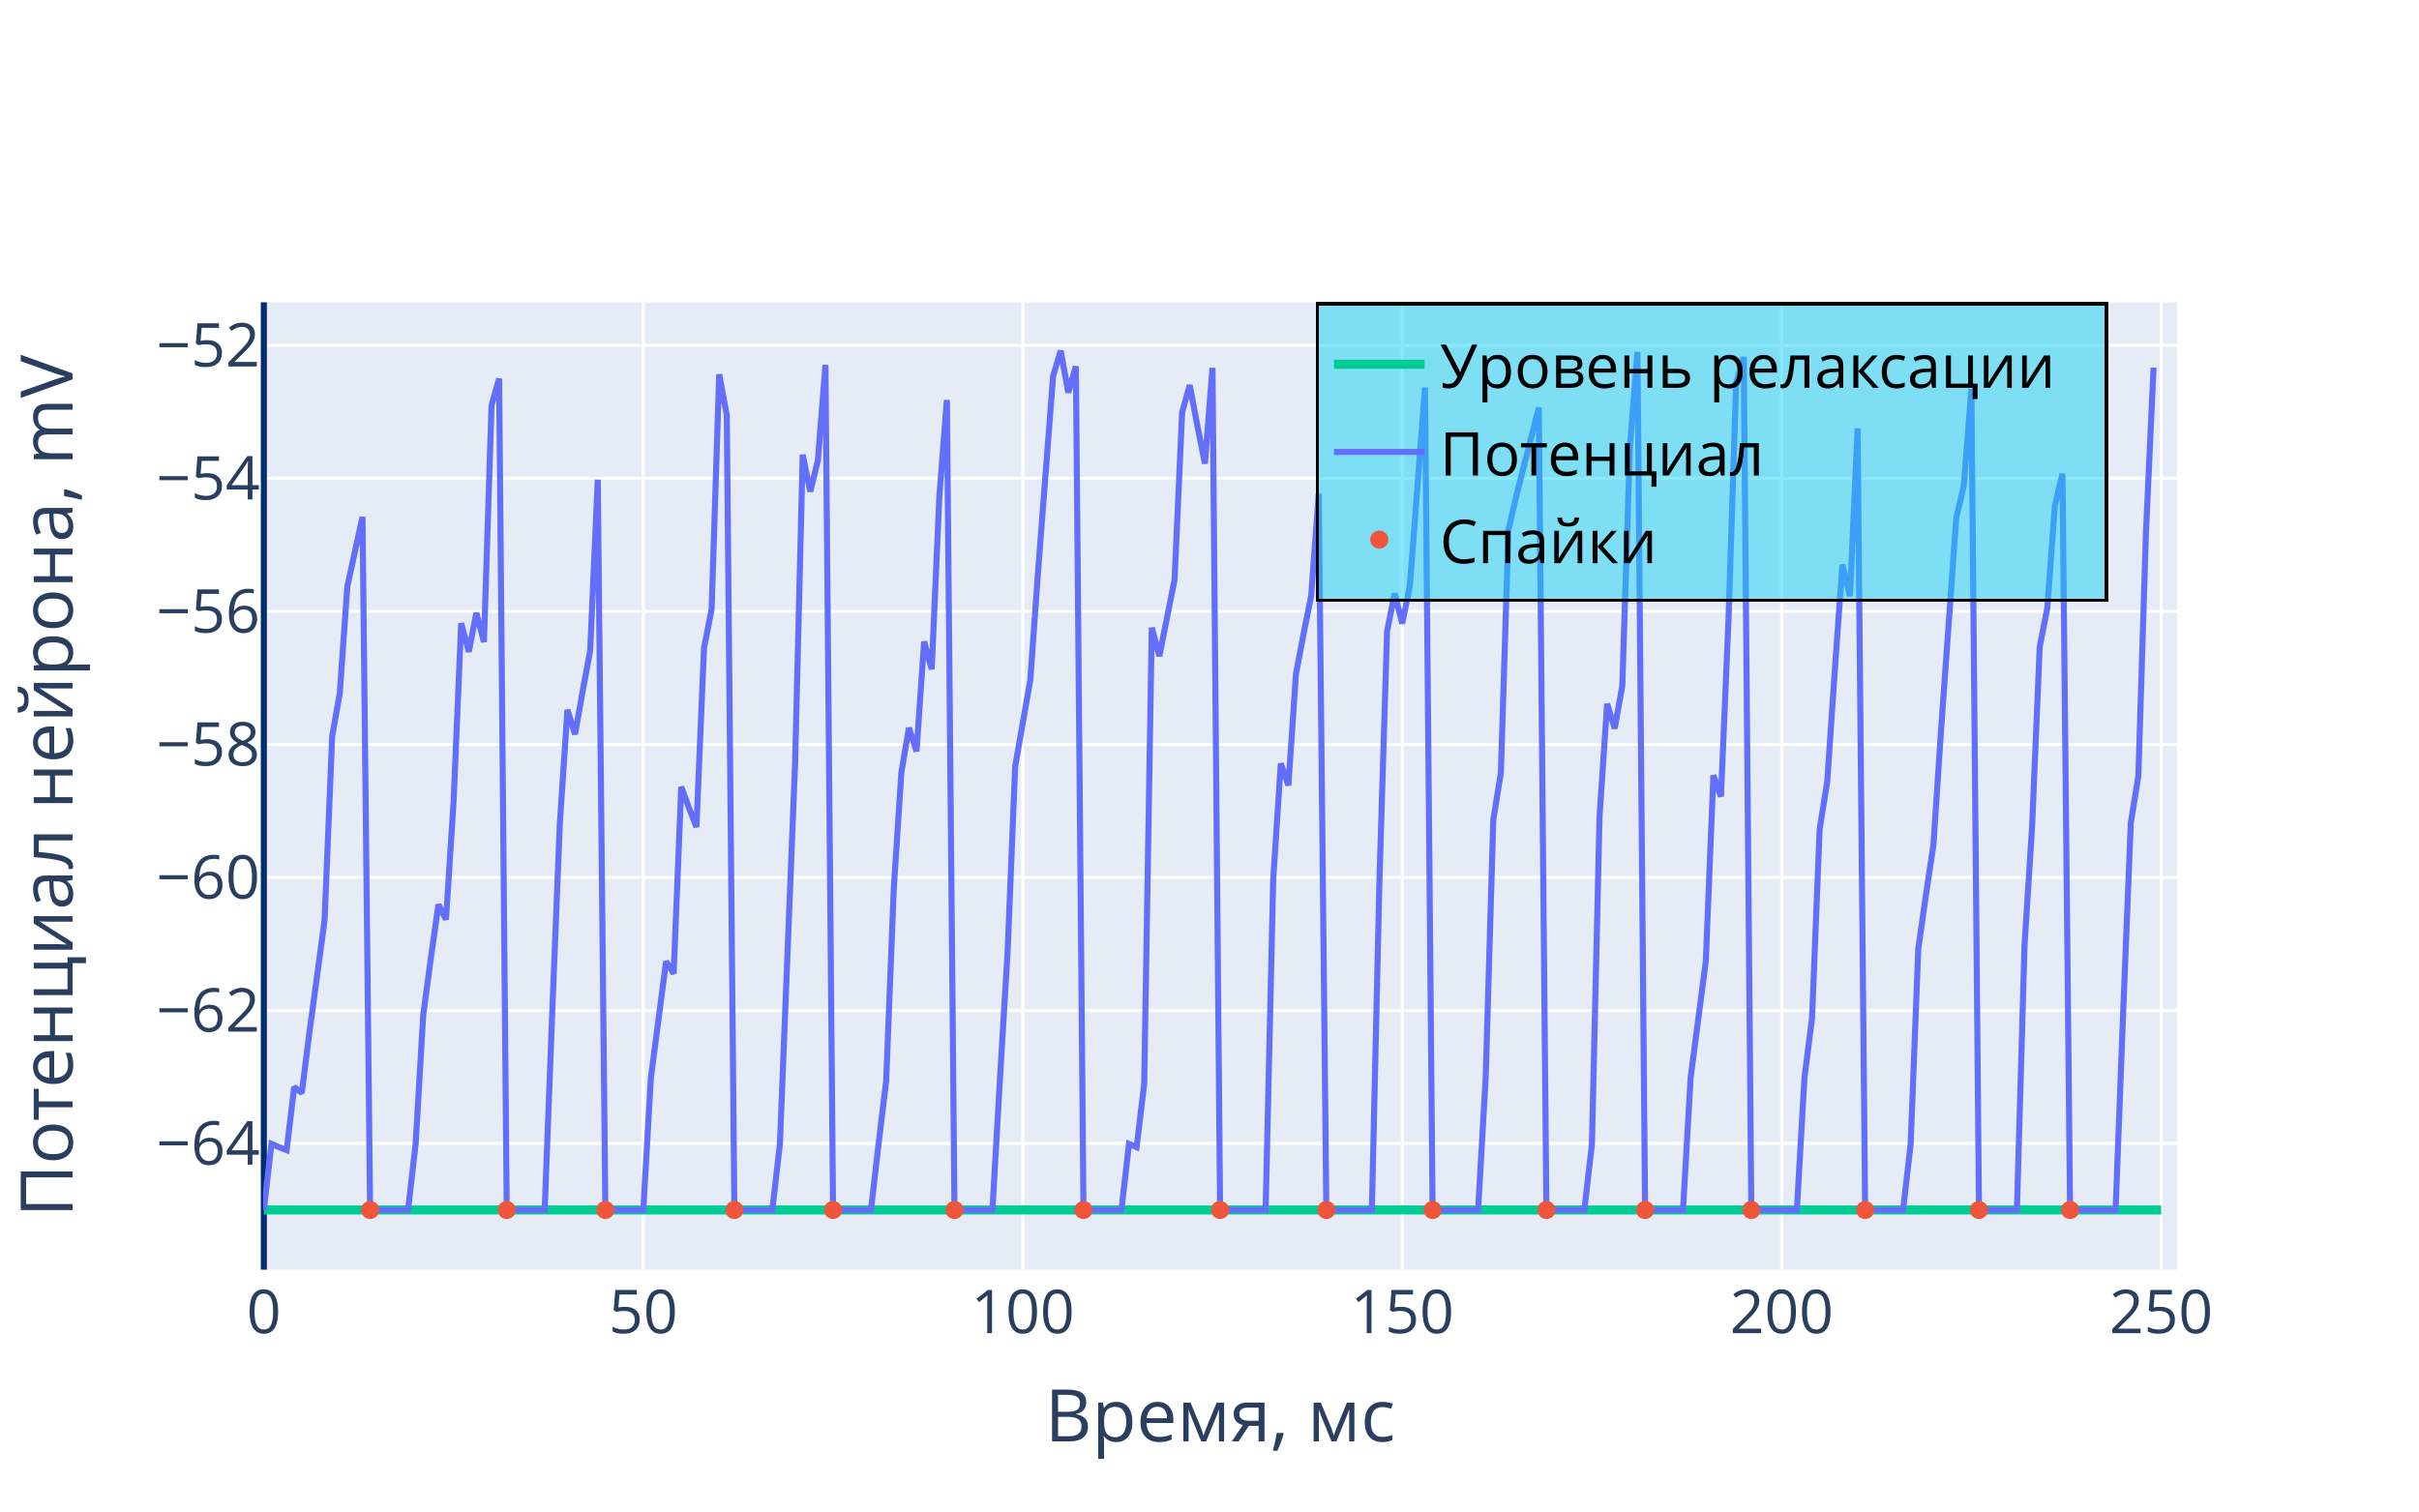
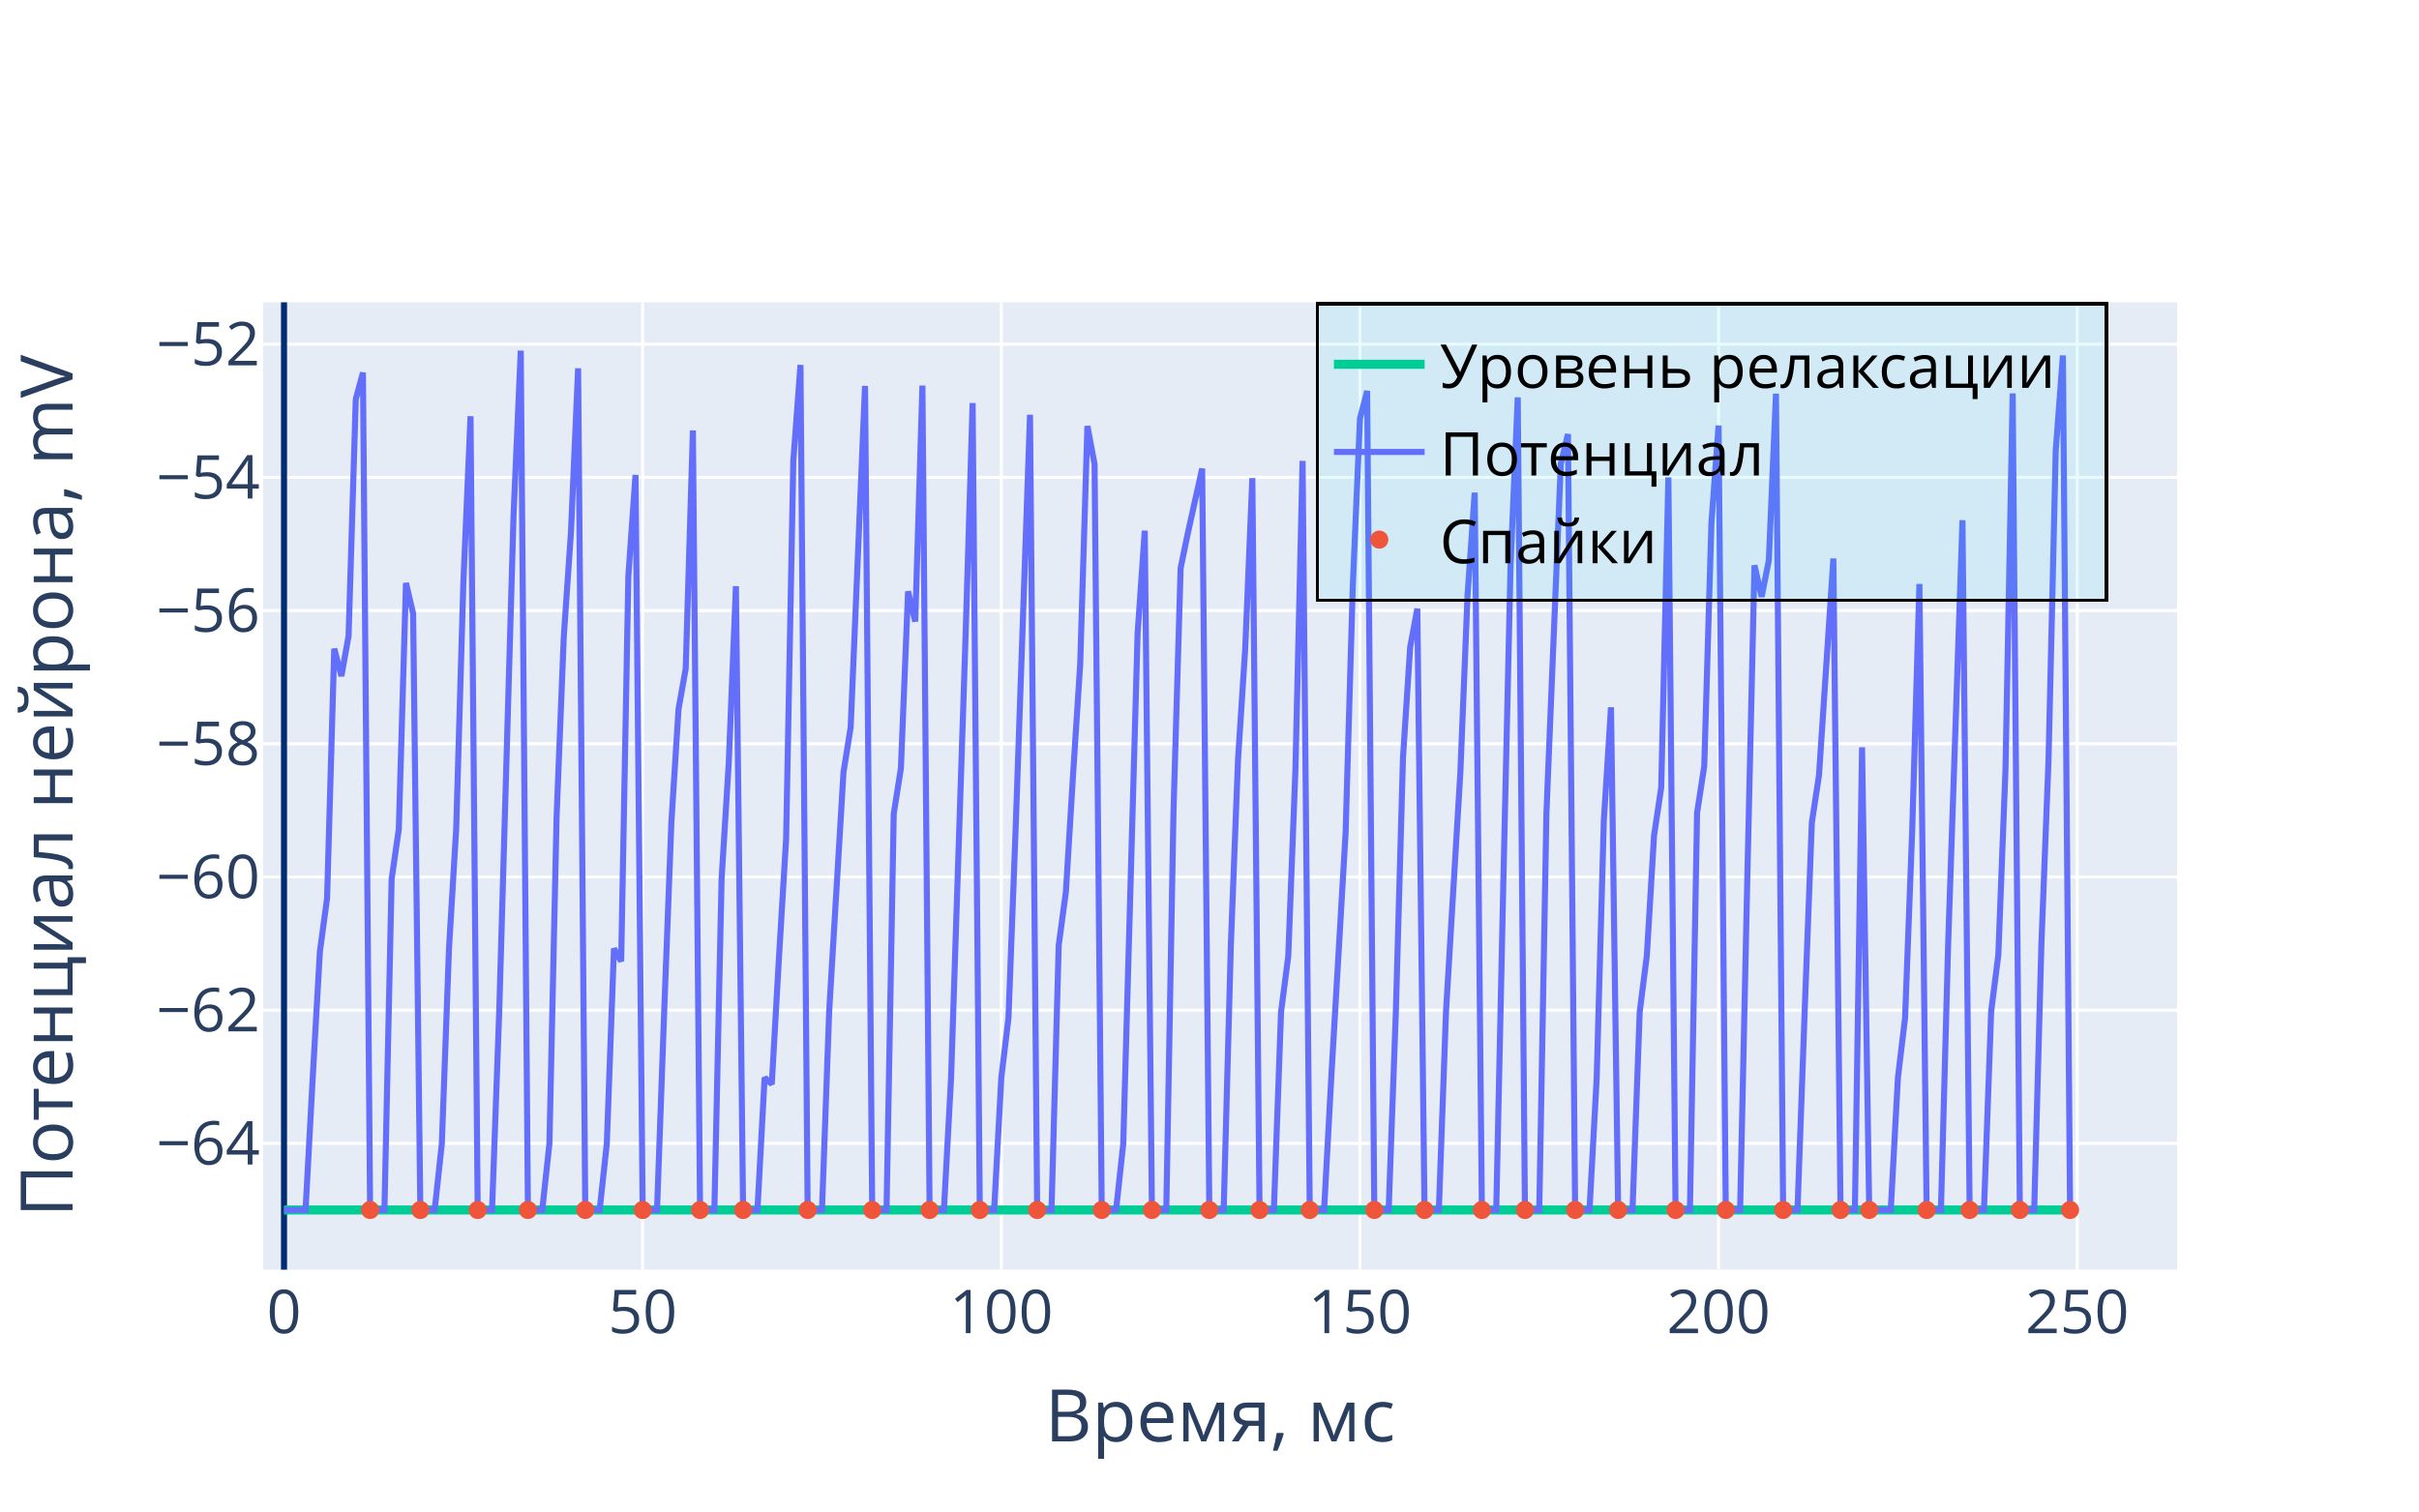
<svg xmlns="http://www.w3.org/2000/svg" class="main-svg" width="800" height="500" style="" viewBox="0 0 800 500">
  <rect x="0" y="0" width="800" height="500" style="fill: rgb(255, 255, 255); fill-opacity: 1;" />
-   <defs id="defs-edb5de">
+   <defs id="defs-3999f4">
    <g class="clips">
-       <clipPath id="clipedb5dexyplot" class="plotclip">
+       <clipPath id="clip3999f4xyplot" class="plotclip">
        <rect width="633" height="320" />
      </clipPath>
-       <clipPath class="axesclip" id="clipedb5dex">
+       <clipPath class="axesclip" id="clip3999f4x">
        <rect x="87" y="0" width="633" height="500" />
      </clipPath>
-       <clipPath class="axesclip" id="clipedb5dey">
+       <clipPath class="axesclip" id="clip3999f4y">
        <rect x="0" y="100" width="800" height="320" />
      </clipPath>
-       <clipPath class="axesclip" id="clipedb5dexy">
+       <clipPath class="axesclip" id="clip3999f4xy">
        <rect x="87" y="100" width="633" height="320" />
      </clipPath>
    </g>
    <g class="gradients" />
  </defs>
  <g class="bglayer">
    <rect class="bg" x="87" y="100" width="633" height="320" style="fill: rgb(229, 236, 246); fill-opacity: 1; stroke-width: 0;" />
  </g>
  <g class="layer-below">
    <g class="imagelayer" />
    <g class="shapelayer" />
  </g>
  <g class="cartesianlayer">
    <g class="subplot xy">
      <g class="layer-subplot">
        <g class="shapelayer" />
        <g class="imagelayer" />
      </g>
      <g class="gridlayer">
        <g class="x">
-           <path class="xgrid crisp" transform="translate(212.75,0)" d="M0,100v320" style="stroke: rgb(255, 255, 255); stroke-opacity: 1; stroke-width: 1px;" />
-           <path class="xgrid crisp" transform="translate(338.24,0)" d="M0,100v320" style="stroke: rgb(255, 255, 255); stroke-opacity: 1; stroke-width: 1px;" />
-           <path class="xgrid crisp" transform="translate(463.74,0)" d="M0,100v320" style="stroke: rgb(255, 255, 255); stroke-opacity: 1; stroke-width: 1px;" />
-           <path class="xgrid crisp" transform="translate(589.23,0)" d="M0,100v320" style="stroke: rgb(255, 255, 255); stroke-opacity: 1; stroke-width: 1px;" />
-           <path class="xgrid crisp" transform="translate(714.72,0)" d="M0,100v320" style="stroke: rgb(255, 255, 255); stroke-opacity: 1; stroke-width: 1px;" />
+           <path class="xgrid crisp" transform="translate(212.54,0)" d="M0,100v320" style="stroke: rgb(255, 255, 255); stroke-opacity: 1; stroke-width: 1px;" />
+           <path class="xgrid crisp" transform="translate(331.15,0)" d="M0,100v320" style="stroke: rgb(255, 255, 255); stroke-opacity: 1; stroke-width: 1px;" />
+           <path class="xgrid crisp" transform="translate(449.76,0)" d="M0,100v320" style="stroke: rgb(255, 255, 255); stroke-opacity: 1; stroke-width: 1px;" />
+           <path class="xgrid crisp" transform="translate(568.36,0)" d="M0,100v320" style="stroke: rgb(255, 255, 255); stroke-opacity: 1; stroke-width: 1px;" />
+           <path class="xgrid crisp" transform="translate(686.97,0)" d="M0,100v320" style="stroke: rgb(255, 255, 255); stroke-opacity: 1; stroke-width: 1px;" />
        </g>
        <g class="y">
-           <path class="ygrid crisp" transform="translate(0,378.25)" d="M87,0h633" style="stroke: rgb(255, 255, 255); stroke-opacity: 1; stroke-width: 1px;" />
-           <path class="ygrid crisp" transform="translate(0,334.25)" d="M87,0h633" style="stroke: rgb(255, 255, 255); stroke-opacity: 1; stroke-width: 1px;" />
-           <path class="ygrid crisp" transform="translate(0,290.24)" d="M87,0h633" style="stroke: rgb(255, 255, 255); stroke-opacity: 1; stroke-width: 1px;" />
-           <path class="ygrid crisp" transform="translate(0,246.24)" d="M87,0h633" style="stroke: rgb(255, 255, 255); stroke-opacity: 1; stroke-width: 1px;" />
-           <path class="ygrid crisp" transform="translate(0,202.24)" d="M87,0h633" style="stroke: rgb(255, 255, 255); stroke-opacity: 1; stroke-width: 1px;" />
-           <path class="ygrid crisp" transform="translate(0,158.23)" d="M87,0h633" style="stroke: rgb(255, 255, 255); stroke-opacity: 1; stroke-width: 1px;" />
-           <path class="ygrid crisp" transform="translate(0,114.23)" d="M87,0h633" style="stroke: rgb(255, 255, 255); stroke-opacity: 1; stroke-width: 1px;" />
+           <path class="ygrid crisp" transform="translate(0,378.22)" d="M87,0h633" style="stroke: rgb(255, 255, 255); stroke-opacity: 1; stroke-width: 1px;" />
+           <path class="ygrid crisp" transform="translate(0,334.16)" d="M87,0h633" style="stroke: rgb(255, 255, 255); stroke-opacity: 1; stroke-width: 1px;" />
+           <path class="ygrid crisp" transform="translate(0,290.09)" d="M87,0h633" style="stroke: rgb(255, 255, 255); stroke-opacity: 1; stroke-width: 1px;" />
+           <path class="ygrid crisp" transform="translate(0,246.03)" d="M87,0h633" style="stroke: rgb(255, 255, 255); stroke-opacity: 1; stroke-width: 1px;" />
+           <path class="ygrid crisp" transform="translate(0,201.97)" d="M87,0h633" style="stroke: rgb(255, 255, 255); stroke-opacity: 1; stroke-width: 1px;" />
+           <path class="ygrid crisp" transform="translate(0,157.91)" d="M87,0h633" style="stroke: rgb(255, 255, 255); stroke-opacity: 1; stroke-width: 1px;" />
+           <path class="ygrid crisp" transform="translate(0,113.85)" d="M87,0h633" style="stroke: rgb(255, 255, 255); stroke-opacity: 1; stroke-width: 1px;" />
        </g>
      </g>
      <g class="zerolinelayer">
-         <path class="xzl zl crisp" transform="translate(87.26,0)" d="M0,100v320" style="stroke: rgb(0, 44, 117); stroke-opacity: 1; stroke-width: 2px;" />
+         <path class="xzl zl crisp" transform="translate(93.93,0)" d="M0,100v320" style="stroke: rgb(0, 44, 117); stroke-opacity: 1; stroke-width: 2px;" />
      </g>
      <path class="xlines-below" />
      <path class="ylines-below" />
      <g class="overlines-below" />
      <g class="xaxislayer-below" />
      <g class="yaxislayer-below" />
      <g class="overaxes-below" />
-       <g class="plot" transform="translate(87, 100)" clip-path="url('#clipedb5dexyplot')">
+       <g class="plot" transform="translate(87, 100)" clip-path="url('#clip3999f4xyplot')">
        <g class="scatterlayer mlayer">
-           <g class="trace scatter trace3a035366-a57b-4153-9c5c-9c435c0f4953" style="stroke-miterlimit: 2; opacity: 1;">
+           <g class="trace scatter trace6402e59c-1698-4942-8d16-257d7cc20e14" style="stroke-miterlimit: 2; opacity: 1;">
            <g class="fills" />
            <g class="errorbars" />
            <g class="lines">
-               <path class="js-line" d="M0.26,300.25L627.72,300.25" style="vector-effect: non-scaling-stroke; fill: none; stroke: rgb(0, 204, 150); stroke-opacity: 1; stroke-width: 3px; opacity: 1;" />
+               <path class="js-line" d="M6.93,300.25L599.97,300.25" style="vector-effect: non-scaling-stroke; fill: none; stroke: rgb(0, 204, 150); stroke-opacity: 1; stroke-width: 3px; opacity: 1;" />
            </g>
            <g class="points" />
            <g class="text" />
          </g>
-           <g class="trace scatter trace57d9b056-fed0-4933-a74f-a71976c189ed" style="stroke-miterlimit: 2; opacity: 1;">
+           <g class="trace scatter traced16977c9-b904-4f1f-971d-f3134b5e4edb" style="stroke-miterlimit: 2; opacity: 1;">
            <g class="fills" />
            <g class="errorbars" />
            <g class="lines">
-               <path class="js-line" d="M0.26,300.25L2.77,278.39L5.28,279.46L7.79,280.47L10.3,259.58L12.81,261.56L15.32,241.59L20.34,204.52L22.85,143.61L25.36,129.39L27.87,94.01L32.89,70.98L35.4,300.25L47.95,300.25L50.46,278.39L52.97,235.74L55.48,217.03L57.99,199.23L60.5,204.16L63.01,165.13L65.52,106.14L68.03,115.6L70.54,102.75L73.05,112.38L75.56,34.11L78.07,25.23L80.58,300.25L93.13,300.25L95.64,234.67L98.15,172.29L100.66,134.82L103.17,142.88L105.68,128.7L108.18,115.21L110.69,58.66L113.2,300.25L115.71,300.25L125.75,300.25L128.26,256.53L133.28,218.04L135.79,222.05L138.3,160.28L140.81,167.11L143.32,173.6L145.83,114.38L148.34,101.58L150.85,23.84L153.36,37.32L155.87,300.25L168.42,300.25L170.93,278.39L175.95,152.51L178.46,50.42L180.97,62.6L183.48,52.34L185.99,20.71L188.5,300.25L201.05,300.25L203.56,278.39L206.07,257.6L208.58,194.1L211.09,155.56L213.6,140.76L216.11,148.54L218.62,112.22L221.13,121.39L223.64,64.53L226.15,32.31L228.66,300.25L241.21,300.25L243.72,256.53L246.23,214.94L248.73,153.53L253.75,124.83L256.26,89.67L261.28,24.41L263.79,16L266.3,29.86L268.81,21.19L271.32,300.25L273.83,300.25L283.87,300.25L286.38,278.39L288.89,279.46L291.4,258.61L293.91,107.63L296.42,117.02L301.44,91.8L303.95,36.39L306.46,27.4L308.97,40.71L311.48,53.37L313.99,21.69L316.5,300.25L319.01,300.25L331.56,300.25L334.07,190.95L336.58,152.57L339.09,159.77L341.6,122.9L344.11,109.69L346.62,97.13L349.13,63.32L351.64,300.25L354.15,300.25L366.7,300.25L369.21,190.96L371.72,108.85L374.23,96.32L376.74,106.27L379.25,93.87L384.27,28.21L386.78,300.25L401.83,300.25L404.34,256.53L406.85,171.23L409.36,155.67L411.87,75.28L414.38,64.39L421.91,34.81L424.42,300.25L436.97,300.25L439.48,278.39L441.99,170.16L444.5,132.79L447.01,140.96L449.52,126.87L452.03,47.89L454.54,16.47L457.05,300.25L459.56,300.25L469.6,300.25L472.11,256.53L477.13,218.04L479.64,156.47L482.15,163.49L484.66,104.58L487.17,26.68L489.68,18.16L492.19,300.25L494.7,300.25L507.25,300.25L509.76,256.53L512.27,236.81L514.78,174.32L517.29,158.6L519.8,121.79L522.31,86.78L524.82,97.19L527.33,41.69L529.83,300.25L542.38,300.25L544.89,278.39L547.4,213.88L549.91,196.23L552.42,179.45L554.93,141.62L559.95,71.41L562.46,60.71L564.97,28.68L567.48,300.25L580.03,300.25L582.54,212.81L585.05,173.36L587.56,113.97L590.07,101.19L592.58,67.19L595.09,56.7L597.6,300.25L612.66,300.25L615.17,234.67L617.68,172.29L620.19,156.67L622.7,76.24L625.21,21.59" style="vector-effect: non-scaling-stroke; fill: none; stroke: rgb(99, 110, 250); stroke-opacity: 1; stroke-width: 2px; opacity: 1;" />
+               <path class="js-line" d="M6.93,300.25L14.05,300.25L16.42,256.47L18.79,214.83L21.17,197.11L23.54,114.58L25.91,123.64L28.28,110.36L30.66,32.07L33.03,23.26L35.4,300.25L40.14,300.25L42.52,190.81L44.89,174.26L47.26,92.85L49.63,102.96L52.01,300.25L56.75,300.25L59.12,278.36L61.49,213.76L63.87,174.21L66.24,92.8L68.61,37.68L70.98,300.25L73.35,300.25L75.73,300.25L78.1,234.59L82.84,70.45L85.22,16L87.59,300.25L89.96,300.25L92.33,300.25L94.7,278.36L97.08,169.98L99.45,110.67L101.82,76.14L104.19,21.83L106.56,300.25L108.94,300.25L111.31,300.25L113.68,278.36L116.05,213.76L118.43,217.98L120.8,90.66L123.17,57.1L125.54,300.25L127.91,300.25L130.29,300.25L132.66,234.58L135.03,172.12L137.4,134.59L139.77,121.22L142.15,42.39L144.52,300.25L146.89,300.25L149.26,300.25L151.64,190.81L154.01,152.36L156.38,93.91L158.75,300.25L161.12,300.25L163.5,300.25L165.87,256.48L168.24,258.61L170.61,216.87L172.98,177.59L175.36,52.41L177.73,20.72L180.1,300.25L184.85,300.25L187.22,234.58L191.96,155.42L194.33,140.59L199.08,27.66L201.45,300.25L206.19,300.25L208.57,169.23L210.94,154.16L213.31,95.62L215.68,105.6L218.06,27.55L220.43,300.25L222.8,300.25L225.17,300.25L227.54,256.47L232.29,111.68L234.66,33.33L237.03,300.25L239.41,300.25L241.78,300.25L244.15,256.47L246.52,236.72L248.89,174.15L253.64,37.2L256.01,300.25L260.75,300.25L263.13,212.7L265.5,195.08L267.87,156.43L270.24,119.66L272.62,40.92L274.99,53.56L277.36,300.25L282.1,300.25L284.48,278.36L289.22,109.6L291.59,75.55L293.96,300.25L296.34,300.25L298.71,300.25L301.08,168.92L303.45,87.94L305.83,76.4L310.57,55L312.94,300.25L317.69,300.25L320.06,212.69L322.43,151.3L324.8,114.79L327.17,58.17L329.55,300.25L334.29,300.25L336.66,234.76L339.04,216.38L341.41,154.8L343.78,52.46L346.15,300.25L350.9,300.25L353.27,256.47L358.01,175.54L360.38,94.06L362.76,38.45L365.13,29.33L367.5,300.25L369.87,300.25L372.25,300.25L374.62,235.01L376.99,150.63L379.36,114.15L381.73,101.34L384.11,300.25L388.85,300.25L391.22,234.58L395.97,155.41L398.34,96.81L400.71,62.95L403.08,300.25L407.83,300.25L410.2,190.8L412.57,86.7L414.94,31.45L417.32,300.25L419.69,300.25L422.06,300.25L424.43,168.92L429.18,53.45L431.55,43.6L433.92,300.25L436.29,300.25L438.67,300.25L441.04,256.91L443.41,171.46L445.78,133.97L448.15,300.25L450.53,300.25L452.9,300.25L455.27,234.76L457.64,216.06L460.02,176.39L462.39,160.54L464.76,57.92L467.13,300.25L469.5,300.25L471.88,300.25L474.25,168.92L476.62,153.44L478.99,73.04L481.36,40.77L483.74,300.25L488.48,300.25L490.85,191.12L493.23,87.01L495.6,97.41L497.97,85.41L500.34,30.22L502.71,300.25L505.09,300.25L507.46,300.25L509.83,234.58L512.2,172.12L514.57,156.48L519.32,84.75L521.69,300.25L526.44,300.25L528.81,147.2L531.18,300.25L533.55,300.25L538.3,300.25L540.67,256.48L543.04,236.72L545.41,174.15L547.78,93.18L550.16,300.25L554.9,300.25L557.27,212.69L562.02,72.08L564.39,300.25L569.13,300.25L571.51,234.58L573.88,215.89L576.25,154.35L578.62,30.13L580.99,300.25L585.74,300.25L588.11,212.69L590.48,151.29L592.86,49.12L595.23,17.59L597.6,300.25" style="vector-effect: non-scaling-stroke; fill: none; stroke: rgb(99, 110, 250); stroke-opacity: 1; stroke-width: 2px; opacity: 1;" />
            </g>
            <g class="points" />
            <g class="text" />
          </g>
-           <g class="trace scatter tracefec9b0ff-20a6-41aa-80b6-404302aa5714" style="stroke-miterlimit: 2; opacity: 1;">
+           <g class="trace scatter trace7fc39b93-3438-4aa6-935c-9800010b0f70" style="stroke-miterlimit: 2; opacity: 1;">
            <g class="fills" />
            <g class="errorbars" />
            <g class="lines" />
            <g class="points">
              <path class="point" transform="translate(35.4,300.25)" d="M3,0A3,3 0 1,1 0,-3A3,3 0 0,1 3,0Z" style="opacity: 1; stroke-width: 0px; fill: rgb(239, 85, 59); fill-opacity: 1;" />
-               <path class="point" transform="translate(80.58,300.25)" d="M3,0A3,3 0 1,1 0,-3A3,3 0 0,1 3,0Z" style="opacity: 1; stroke-width: 0px; fill: rgb(239, 85, 59); fill-opacity: 1;" />
-               <path class="point" transform="translate(113.2,300.25)" d="M3,0A3,3 0 1,1 0,-3A3,3 0 0,1 3,0Z" style="opacity: 1; stroke-width: 0px; fill: rgb(239, 85, 59); fill-opacity: 1;" />
-               <path class="point" transform="translate(155.87,300.25)" d="M3,0A3,3 0 1,1 0,-3A3,3 0 0,1 3,0Z" style="opacity: 1; stroke-width: 0px; fill: rgb(239, 85, 59); fill-opacity: 1;" />
-               <path class="point" transform="translate(188.5,300.25)" d="M3,0A3,3 0 1,1 0,-3A3,3 0 0,1 3,0Z" style="opacity: 1; stroke-width: 0px; fill: rgb(239, 85, 59); fill-opacity: 1;" />
-               <path class="point" transform="translate(228.66,300.25)" d="M3,0A3,3 0 1,1 0,-3A3,3 0 0,1 3,0Z" style="opacity: 1; stroke-width: 0px; fill: rgb(239, 85, 59); fill-opacity: 1;" />
-               <path class="point" transform="translate(271.32,300.25)" d="M3,0A3,3 0 1,1 0,-3A3,3 0 0,1 3,0Z" style="opacity: 1; stroke-width: 0px; fill: rgb(239, 85, 59); fill-opacity: 1;" />
-               <path class="point" transform="translate(316.5,300.25)" d="M3,0A3,3 0 1,1 0,-3A3,3 0 0,1 3,0Z" style="opacity: 1; stroke-width: 0px; fill: rgb(239, 85, 59); fill-opacity: 1;" />
-               <path class="point" transform="translate(351.64,300.25)" d="M3,0A3,3 0 1,1 0,-3A3,3 0 0,1 3,0Z" style="opacity: 1; stroke-width: 0px; fill: rgb(239, 85, 59); fill-opacity: 1;" />
-               <path class="point" transform="translate(386.78,300.25)" d="M3,0A3,3 0 1,1 0,-3A3,3 0 0,1 3,0Z" style="opacity: 1; stroke-width: 0px; fill: rgb(239, 85, 59); fill-opacity: 1;" />
-               <path class="point" transform="translate(424.42,300.25)" d="M3,0A3,3 0 1,1 0,-3A3,3 0 0,1 3,0Z" style="opacity: 1; stroke-width: 0px; fill: rgb(239, 85, 59); fill-opacity: 1;" />
-               <path class="point" transform="translate(457.05,300.25)" d="M3,0A3,3 0 1,1 0,-3A3,3 0 0,1 3,0Z" style="opacity: 1; stroke-width: 0px; fill: rgb(239, 85, 59); fill-opacity: 1;" />
-               <path class="point" transform="translate(492.19,300.25)" d="M3,0A3,3 0 1,1 0,-3A3,3 0 0,1 3,0Z" style="opacity: 1; stroke-width: 0px; fill: rgb(239, 85, 59); fill-opacity: 1;" />
-               <path class="point" transform="translate(529.83,300.25)" d="M3,0A3,3 0 1,1 0,-3A3,3 0 0,1 3,0Z" style="opacity: 1; stroke-width: 0px; fill: rgb(239, 85, 59); fill-opacity: 1;" />
-               <path class="point" transform="translate(567.48,300.25)" d="M3,0A3,3 0 1,1 0,-3A3,3 0 0,1 3,0Z" style="opacity: 1; stroke-width: 0px; fill: rgb(239, 85, 59); fill-opacity: 1;" />
+               <path class="point" transform="translate(52.01,300.25)" d="M3,0A3,3 0 1,1 0,-3A3,3 0 0,1 3,0Z" style="opacity: 1; stroke-width: 0px; fill: rgb(239, 85, 59); fill-opacity: 1;" />
+               <path class="point" transform="translate(70.98,300.25)" d="M3,0A3,3 0 1,1 0,-3A3,3 0 0,1 3,0Z" style="opacity: 1; stroke-width: 0px; fill: rgb(239, 85, 59); fill-opacity: 1;" />
+               <path class="point" transform="translate(87.59,300.25)" d="M3,0A3,3 0 1,1 0,-3A3,3 0 0,1 3,0Z" style="opacity: 1; stroke-width: 0px; fill: rgb(239, 85, 59); fill-opacity: 1;" />
+               <path class="point" transform="translate(106.56,300.25)" d="M3,0A3,3 0 1,1 0,-3A3,3 0 0,1 3,0Z" style="opacity: 1; stroke-width: 0px; fill: rgb(239, 85, 59); fill-opacity: 1;" />
+               <path class="point" transform="translate(125.54,300.25)" d="M3,0A3,3 0 1,1 0,-3A3,3 0 0,1 3,0Z" style="opacity: 1; stroke-width: 0px; fill: rgb(239, 85, 59); fill-opacity: 1;" />
+               <path class="point" transform="translate(144.52,300.25)" d="M3,0A3,3 0 1,1 0,-3A3,3 0 0,1 3,0Z" style="opacity: 1; stroke-width: 0px; fill: rgb(239, 85, 59); fill-opacity: 1;" />
+               <path class="point" transform="translate(158.75,300.25)" d="M3,0A3,3 0 1,1 0,-3A3,3 0 0,1 3,0Z" style="opacity: 1; stroke-width: 0px; fill: rgb(239, 85, 59); fill-opacity: 1;" />
+               <path class="point" transform="translate(180.1,300.25)" d="M3,0A3,3 0 1,1 0,-3A3,3 0 0,1 3,0Z" style="opacity: 1; stroke-width: 0px; fill: rgb(239, 85, 59); fill-opacity: 1;" />
+               <path class="point" transform="translate(201.45,300.25)" d="M3,0A3,3 0 1,1 0,-3A3,3 0 0,1 3,0Z" style="opacity: 1; stroke-width: 0px; fill: rgb(239, 85, 59); fill-opacity: 1;" />
+               <path class="point" transform="translate(220.43,300.25)" d="M3,0A3,3 0 1,1 0,-3A3,3 0 0,1 3,0Z" style="opacity: 1; stroke-width: 0px; fill: rgb(239, 85, 59); fill-opacity: 1;" />
+               <path class="point" transform="translate(237.03,300.25)" d="M3,0A3,3 0 1,1 0,-3A3,3 0 0,1 3,0Z" style="opacity: 1; stroke-width: 0px; fill: rgb(239, 85, 59); fill-opacity: 1;" />
+               <path class="point" transform="translate(256.01,300.25)" d="M3,0A3,3 0 1,1 0,-3A3,3 0 0,1 3,0Z" style="opacity: 1; stroke-width: 0px; fill: rgb(239, 85, 59); fill-opacity: 1;" />
+               <path class="point" transform="translate(277.36,300.25)" d="M3,0A3,3 0 1,1 0,-3A3,3 0 0,1 3,0Z" style="opacity: 1; stroke-width: 0px; fill: rgb(239, 85, 59); fill-opacity: 1;" />
+               <path class="point" transform="translate(293.96,300.25)" d="M3,0A3,3 0 1,1 0,-3A3,3 0 0,1 3,0Z" style="opacity: 1; stroke-width: 0px; fill: rgb(239, 85, 59); fill-opacity: 1;" />
+               <path class="point" transform="translate(312.94,300.25)" d="M3,0A3,3 0 1,1 0,-3A3,3 0 0,1 3,0Z" style="opacity: 1; stroke-width: 0px; fill: rgb(239, 85, 59); fill-opacity: 1;" />
+               <path class="point" transform="translate(329.55,300.25)" d="M3,0A3,3 0 1,1 0,-3A3,3 0 0,1 3,0Z" style="opacity: 1; stroke-width: 0px; fill: rgb(239, 85, 59); fill-opacity: 1;" />
+               <path class="point" transform="translate(346.15,300.25)" d="M3,0A3,3 0 1,1 0,-3A3,3 0 0,1 3,0Z" style="opacity: 1; stroke-width: 0px; fill: rgb(239, 85, 59); fill-opacity: 1;" />
+               <path class="point" transform="translate(367.5,300.25)" d="M3,0A3,3 0 1,1 0,-3A3,3 0 0,1 3,0Z" style="opacity: 1; stroke-width: 0px; fill: rgb(239, 85, 59); fill-opacity: 1;" />
+               <path class="point" transform="translate(384.11,300.25)" d="M3,0A3,3 0 1,1 0,-3A3,3 0 0,1 3,0Z" style="opacity: 1; stroke-width: 0px; fill: rgb(239, 85, 59); fill-opacity: 1;" />
+               <path class="point" transform="translate(403.08,300.25)" d="M3,0A3,3 0 1,1 0,-3A3,3 0 0,1 3,0Z" style="opacity: 1; stroke-width: 0px; fill: rgb(239, 85, 59); fill-opacity: 1;" />
+               <path class="point" transform="translate(417.32,300.25)" d="M3,0A3,3 0 1,1 0,-3A3,3 0 0,1 3,0Z" style="opacity: 1; stroke-width: 0px; fill: rgb(239, 85, 59); fill-opacity: 1;" />
+               <path class="point" transform="translate(433.92,300.25)" d="M3,0A3,3 0 1,1 0,-3A3,3 0 0,1 3,0Z" style="opacity: 1; stroke-width: 0px; fill: rgb(239, 85, 59); fill-opacity: 1;" />
+               <path class="point" transform="translate(448.15,300.25)" d="M3,0A3,3 0 1,1 0,-3A3,3 0 0,1 3,0Z" style="opacity: 1; stroke-width: 0px; fill: rgb(239, 85, 59); fill-opacity: 1;" />
+               <path class="point" transform="translate(467.13,300.25)" d="M3,0A3,3 0 1,1 0,-3A3,3 0 0,1 3,0Z" style="opacity: 1; stroke-width: 0px; fill: rgb(239, 85, 59); fill-opacity: 1;" />
+               <path class="point" transform="translate(483.74,300.25)" d="M3,0A3,3 0 1,1 0,-3A3,3 0 0,1 3,0Z" style="opacity: 1; stroke-width: 0px; fill: rgb(239, 85, 59); fill-opacity: 1;" />
+               <path class="point" transform="translate(502.71,300.25)" d="M3,0A3,3 0 1,1 0,-3A3,3 0 0,1 3,0Z" style="opacity: 1; stroke-width: 0px; fill: rgb(239, 85, 59); fill-opacity: 1;" />
+               <path class="point" transform="translate(521.69,300.25)" d="M3,0A3,3 0 1,1 0,-3A3,3 0 0,1 3,0Z" style="opacity: 1; stroke-width: 0px; fill: rgb(239, 85, 59); fill-opacity: 1;" />
+               <path class="point" transform="translate(531.18,300.25)" d="M3,0A3,3 0 1,1 0,-3A3,3 0 0,1 3,0Z" style="opacity: 1; stroke-width: 0px; fill: rgb(239, 85, 59); fill-opacity: 1;" />
+               <path class="point" transform="translate(550.16,300.25)" d="M3,0A3,3 0 1,1 0,-3A3,3 0 0,1 3,0Z" style="opacity: 1; stroke-width: 0px; fill: rgb(239, 85, 59); fill-opacity: 1;" />
+               <path class="point" transform="translate(564.39,300.25)" d="M3,0A3,3 0 1,1 0,-3A3,3 0 0,1 3,0Z" style="opacity: 1; stroke-width: 0px; fill: rgb(239, 85, 59); fill-opacity: 1;" />
+               <path class="point" transform="translate(580.99,300.25)" d="M3,0A3,3 0 1,1 0,-3A3,3 0 0,1 3,0Z" style="opacity: 1; stroke-width: 0px; fill: rgb(239, 85, 59); fill-opacity: 1;" />
              <path class="point" transform="translate(597.6,300.25)" d="M3,0A3,3 0 1,1 0,-3A3,3 0 0,1 3,0Z" style="opacity: 1; stroke-width: 0px; fill: rgb(239, 85, 59); fill-opacity: 1;" />
            </g>
            <g class="text" />
          </g>
        </g>
      </g>
      <g class="overplot" />
      <path class="xlines-above crisp" d="M0,0" style="fill: none;" />
      <path class="ylines-above crisp" d="M0,0" style="fill: none;" />
      <g class="overlines-above" />
      <g class="xaxislayer-above">
        <g class="xtick">
-           <text text-anchor="middle" x="0" y="441" transform="translate(87.26,0)" style="font-family: 'Open Sans', verdana, arial, sans-serif; font-size: 20px; fill: rgb(42, 63, 95); fill-opacity: 1; white-space: pre;">0</text>
-         </g>
-         <g class="xtick">
-           <text text-anchor="middle" x="0" y="441" transform="translate(212.75,0)" style="font-family: 'Open Sans', verdana, arial, sans-serif; font-size: 20px; fill: rgb(42, 63, 95); fill-opacity: 1; white-space: pre;">50</text>
-         </g>
-         <g class="xtick">
-           <text text-anchor="middle" x="0" y="441" transform="translate(338.24,0)" style="font-family: 'Open Sans', verdana, arial, sans-serif; font-size: 20px; fill: rgb(42, 63, 95); fill-opacity: 1; white-space: pre;">100</text>
-         </g>
-         <g class="xtick">
-           <text text-anchor="middle" x="0" y="441" transform="translate(463.74,0)" style="font-family: 'Open Sans', verdana, arial, sans-serif; font-size: 20px; fill: rgb(42, 63, 95); fill-opacity: 1; white-space: pre;">150</text>
-         </g>
-         <g class="xtick">
-           <text text-anchor="middle" x="0" y="441" transform="translate(589.23,0)" style="font-family: 'Open Sans', verdana, arial, sans-serif; font-size: 20px; fill: rgb(42, 63, 95); fill-opacity: 1; white-space: pre;">200</text>
-         </g>
-         <g class="xtick">
-           <text text-anchor="middle" x="0" y="441" transform="translate(714.72,0)" style="font-family: 'Open Sans', verdana, arial, sans-serif; font-size: 20px; fill: rgb(42, 63, 95); fill-opacity: 1; white-space: pre;">250</text>
+           <text text-anchor="middle" x="0" y="441" transform="translate(93.93,0)" style="font-family: 'Open Sans', verdana, arial, sans-serif; font-size: 20px; fill: rgb(42, 63, 95); fill-opacity: 1; white-space: pre;">0</text>
+         </g>
+         <g class="xtick">
+           <text text-anchor="middle" x="0" y="441" transform="translate(212.54,0)" style="font-family: 'Open Sans', verdana, arial, sans-serif; font-size: 20px; fill: rgb(42, 63, 95); fill-opacity: 1; white-space: pre;">50</text>
+         </g>
+         <g class="xtick">
+           <text text-anchor="middle" x="0" y="441" transform="translate(331.15,0)" style="font-family: 'Open Sans', verdana, arial, sans-serif; font-size: 20px; fill: rgb(42, 63, 95); fill-opacity: 1; white-space: pre;">100</text>
+         </g>
+         <g class="xtick">
+           <text text-anchor="middle" x="0" y="441" transform="translate(449.76,0)" style="font-family: 'Open Sans', verdana, arial, sans-serif; font-size: 20px; fill: rgb(42, 63, 95); fill-opacity: 1; white-space: pre;">150</text>
+         </g>
+         <g class="xtick">
+           <text text-anchor="middle" x="0" y="441" transform="translate(568.36,0)" style="font-family: 'Open Sans', verdana, arial, sans-serif; font-size: 20px; fill: rgb(42, 63, 95); fill-opacity: 1; white-space: pre;">200</text>
+         </g>
+         <g class="xtick">
+           <text text-anchor="middle" x="0" y="441" transform="translate(686.97,0)" style="font-family: 'Open Sans', verdana, arial, sans-serif; font-size: 20px; fill: rgb(42, 63, 95); fill-opacity: 1; white-space: pre;">250</text>
        </g>
      </g>
      <g class="yaxislayer-above">
        <g class="ytick">
-           <text text-anchor="end" x="86" y="7" transform="translate(0,378.25)" style="font-family: 'Open Sans', verdana, arial, sans-serif; font-size: 20px; fill: rgb(42, 63, 95); fill-opacity: 1; white-space: pre;">−64</text>
-         </g>
-         <g class="ytick">
-           <text text-anchor="end" x="86" y="7" transform="translate(0,334.25)" style="font-family: 'Open Sans', verdana, arial, sans-serif; font-size: 20px; fill: rgb(42, 63, 95); fill-opacity: 1; white-space: pre;">−62</text>
-         </g>
-         <g class="ytick">
-           <text text-anchor="end" x="86" y="7" transform="translate(0,290.24)" style="font-family: 'Open Sans', verdana, arial, sans-serif; font-size: 20px; fill: rgb(42, 63, 95); fill-opacity: 1; white-space: pre;">−60</text>
-         </g>
-         <g class="ytick">
-           <text text-anchor="end" x="86" y="7" transform="translate(0,246.24)" style="font-family: 'Open Sans', verdana, arial, sans-serif; font-size: 20px; fill: rgb(42, 63, 95); fill-opacity: 1; white-space: pre;">−58</text>
-         </g>
-         <g class="ytick">
-           <text text-anchor="end" x="86" y="7" transform="translate(0,202.24)" style="font-family: 'Open Sans', verdana, arial, sans-serif; font-size: 20px; fill: rgb(42, 63, 95); fill-opacity: 1; white-space: pre;">−56</text>
-         </g>
-         <g class="ytick">
-           <text text-anchor="end" x="86" y="7" transform="translate(0,158.23)" style="font-family: 'Open Sans', verdana, arial, sans-serif; font-size: 20px; fill: rgb(42, 63, 95); fill-opacity: 1; white-space: pre;">−54</text>
-         </g>
-         <g class="ytick">
-           <text text-anchor="end" x="86" y="7" transform="translate(0,114.23)" style="font-family: 'Open Sans', verdana, arial, sans-serif; font-size: 20px; fill: rgb(42, 63, 95); fill-opacity: 1; white-space: pre;">−52</text>
+           <text text-anchor="end" x="86" y="7" transform="translate(0,378.22)" style="font-family: 'Open Sans', verdana, arial, sans-serif; font-size: 20px; fill: rgb(42, 63, 95); fill-opacity: 1; white-space: pre;">−64</text>
+         </g>
+         <g class="ytick">
+           <text text-anchor="end" x="86" y="7" transform="translate(0,334.16)" style="font-family: 'Open Sans', verdana, arial, sans-serif; font-size: 20px; fill: rgb(42, 63, 95); fill-opacity: 1; white-space: pre;">−62</text>
+         </g>
+         <g class="ytick">
+           <text text-anchor="end" x="86" y="7" transform="translate(0,290.09)" style="font-family: 'Open Sans', verdana, arial, sans-serif; font-size: 20px; fill: rgb(42, 63, 95); fill-opacity: 1; white-space: pre;">−60</text>
+         </g>
+         <g class="ytick">
+           <text text-anchor="end" x="86" y="7" transform="translate(0,246.03)" style="font-family: 'Open Sans', verdana, arial, sans-serif; font-size: 20px; fill: rgb(42, 63, 95); fill-opacity: 1; white-space: pre;">−58</text>
+         </g>
+         <g class="ytick">
+           <text text-anchor="end" x="86" y="7" transform="translate(0,201.97)" style="font-family: 'Open Sans', verdana, arial, sans-serif; font-size: 20px; fill: rgb(42, 63, 95); fill-opacity: 1; white-space: pre;">−56</text>
+         </g>
+         <g class="ytick">
+           <text text-anchor="end" x="86" y="7" transform="translate(0,157.91)" style="font-family: 'Open Sans', verdana, arial, sans-serif; font-size: 20px; fill: rgb(42, 63, 95); fill-opacity: 1; white-space: pre;">−54</text>
+         </g>
+         <g class="ytick">
+           <text text-anchor="end" x="86" y="7" transform="translate(0,113.85)" style="font-family: 'Open Sans', verdana, arial, sans-serif; font-size: 20px; fill: rgb(42, 63, 95); fill-opacity: 1; white-space: pre;">−52</text>
        </g>
      </g>
      <g class="overaxes-above" />
    </g>
  </g>
  <g class="polarlayer" />
  <g class="ternarylayer" />
  <g class="geolayer" />
  <g class="funnelarealayer" />
  <g class="pielayer" />
  <g class="treemaplayer" />
  <g class="sunburstlayer" />
  <g class="glimages" />
-   <defs id="topdefs-edb5de">
+   <defs id="topdefs-3999f4">
    <g class="clips" />
-     <clipPath id="legendedb5de">
+     <clipPath id="legend3999f4">
      <rect width="260" height="97" x="1" y="1" />
    </clipPath>
  </defs>
  <g class="layer-above">
    <g class="imagelayer" />
    <g class="shapelayer" />
  </g>
  <g class="infolayer">
    <g class="legend" pointer-events="all" transform="translate(435.15, 100)">
-       <rect class="bg" shape-rendering="crispEdges" width="261" height="98" x="0.5" y="0.5" style="stroke: rgb(0, 0, 0); stroke-opacity: 1; fill: rgb(25, 211, 243); fill-opacity: 0.5; stroke-width: 1px;" />
-       <g class="scrollbox" transform="translate(0, 0)" clip-path="url('#legendedb5de')">
+       <rect class="bg" shape-rendering="crispEdges" width="261" height="98" x="0.5" y="0.5" style="stroke: rgb(0, 0, 0); stroke-opacity: 1; fill: rgb(25, 211, 243); fill-opacity: 0.1; stroke-width: 1px;" />
+       <g class="scrollbox" transform="translate(0, 0)" clip-path="url('#legend3999f4')">
        <g class="groups">
          <g class="traces" transform="translate(1, 20.5)" style="opacity: 1;">
            <text class="legendtext user-select-none" text-anchor="start" x="40" y="7.8" style="font-family: 'Open Sans', verdana, arial, sans-serif; font-size: 20px; fill: rgb(0, 0, 0); fill-opacity: 1; white-space: pre;">Уровень релаксации</text>
            <g class="layers" style="opacity: 1;">
              <g class="legendfill" />
              <g class="legendlines">
                <path class="js-line" d="M5,0h30" style="fill: none; stroke: rgb(0, 204, 150); stroke-opacity: 1; stroke-width: 3px;" />
              </g>
              <g class="legendsymbols">
                <g class="legendpoints" />
              </g>
            </g>
            <rect class="legendtoggle" pointer-events="all" x="0" y="-14.5" width="254.734" height="29" style="cursor: pointer; fill: rgb(0, 0, 0); fill-opacity: 0;" />
          </g>
          <g class="traces" transform="translate(1, 49.5)" style="opacity: 1;">
            <text class="legendtext user-select-none" text-anchor="start" x="40" y="7.8" style="font-family: 'Open Sans', verdana, arial, sans-serif; font-size: 20px; fill: rgb(0, 0, 0); fill-opacity: 1; white-space: pre;">Потенциал</text>
            <g class="layers" style="opacity: 1;">
              <g class="legendfill" />
              <g class="legendlines">
                <path class="js-line" d="M5,0h30" style="fill: none; stroke: rgb(99, 110, 250); stroke-opacity: 1; stroke-width: 2px;" />
              </g>
              <g class="legendsymbols">
                <g class="legendpoints" />
              </g>
            </g>
            <rect class="legendtoggle" pointer-events="all" x="0" y="-14.5" width="254.734" height="29" style="cursor: pointer; fill: rgb(0, 0, 0); fill-opacity: 0;" />
          </g>
          <g class="traces" transform="translate(1, 78.5)" style="opacity: 1;">
            <text class="legendtext user-select-none" text-anchor="start" x="40" y="7.8" style="font-family: 'Open Sans', verdana, arial, sans-serif; font-size: 20px; fill: rgb(0, 0, 0); fill-opacity: 1; white-space: pre;">Спайки</text>
            <g class="layers" style="opacity: 1;">
              <g class="legendfill" />
              <g class="legendlines" />
              <g class="legendsymbols">
                <g class="legendpoints">
                  <path class="scatterpts" transform="translate(20,0)" d="M3,0A3,3 0 1,1 0,-3A3,3 0 0,1 3,0Z" style="opacity: 1; stroke-width: 0px; fill: rgb(239, 85, 59); fill-opacity: 1;" />
                </g>
              </g>
            </g>
            <rect class="legendtoggle" pointer-events="all" x="0" y="-14.5" width="254.734" height="29" style="cursor: pointer; fill: rgb(0, 0, 0); fill-opacity: 0;" />
          </g>
        </g>
      </g>
      <rect class="scrollbar" rx="20" ry="3" width="0" height="0" x="0" y="0" style="fill: rgb(128, 139, 164); fill-opacity: 1;" />
    </g>
    <g class="g-gtitle" />
    <g class="g-xtitle">
      <text class="xtitle" x="403.5" y="476.8" text-anchor="middle" style="font-family: 'Open Sans', verdana, arial, sans-serif; font-size: 24px; fill: rgb(42, 63, 95); opacity: 1; font-weight: normal; white-space: pre;">Время, мс</text>
    </g>
    <g class="g-ytitle" transform="translate(11.59668,0)">
      <text class="ytitle" transform="rotate(-90,12.40313,260)" x="12.403" y="260" text-anchor="middle" style="font-family: 'Open Sans', verdana, arial, sans-serif; font-size: 24px; fill: rgb(42, 63, 95); opacity: 1; font-weight: normal; white-space: pre;">Потенциал нейрона, mV</text>
    </g>
  </g>
</svg>
